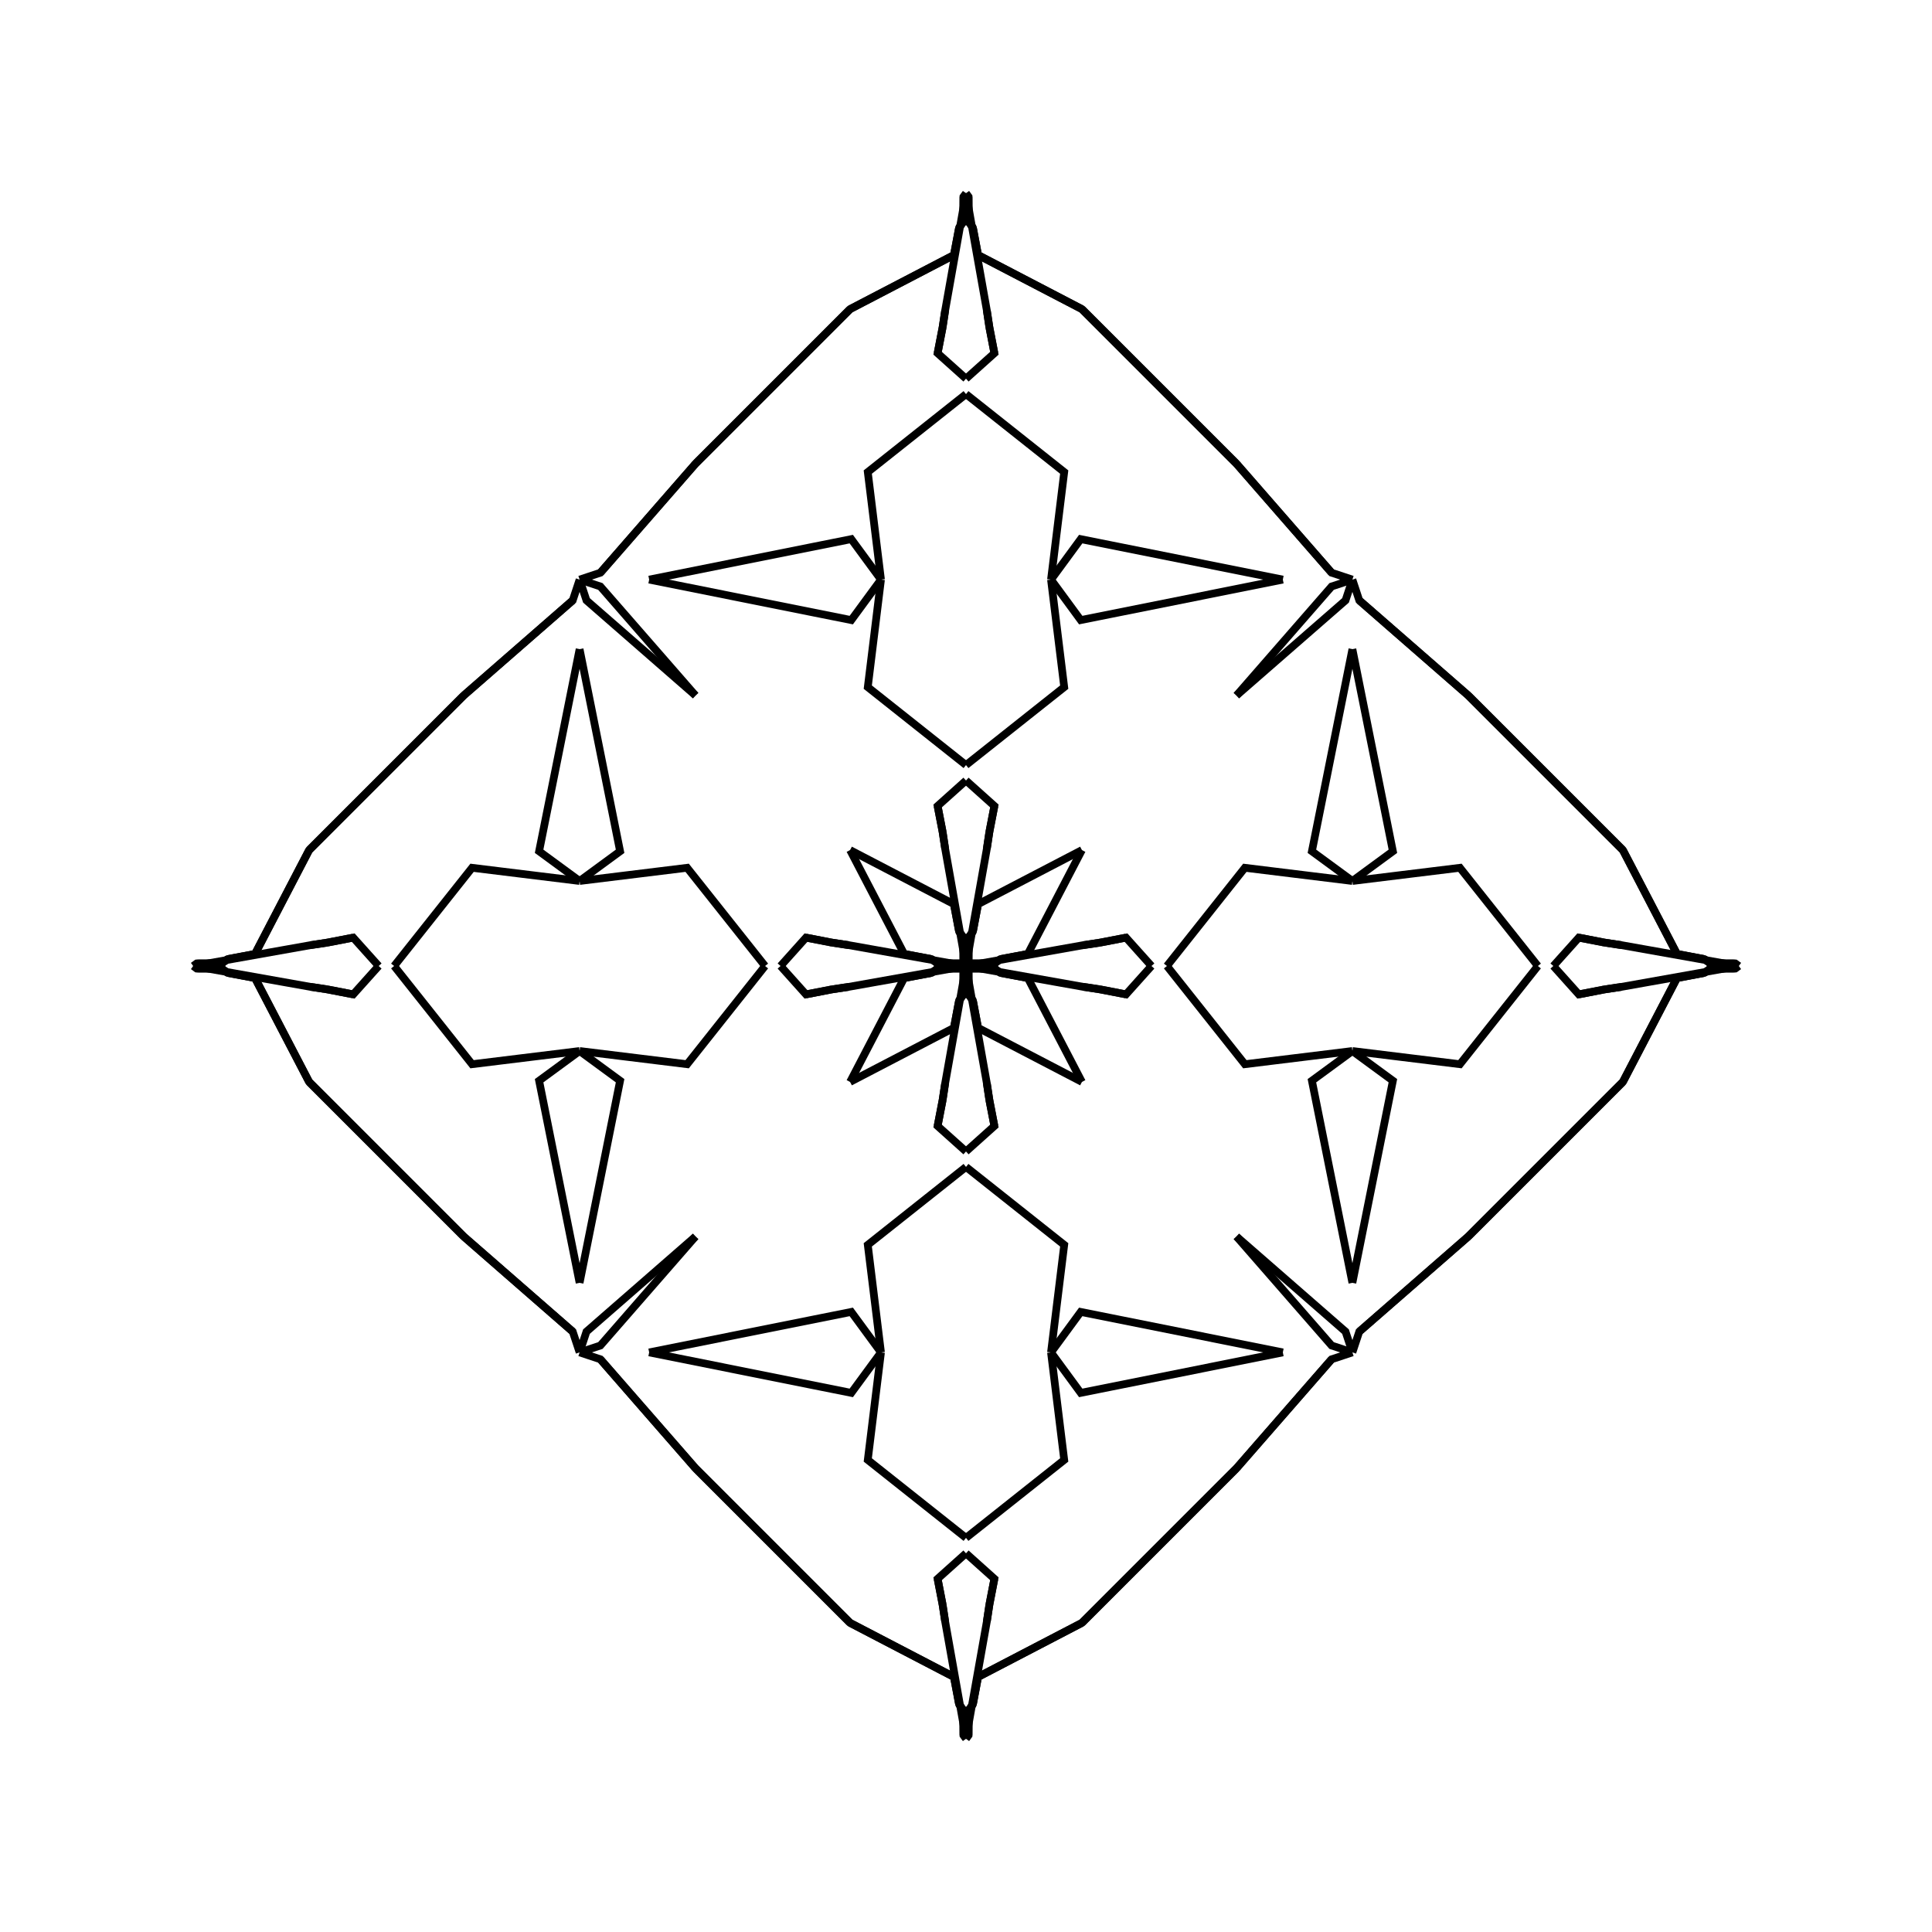
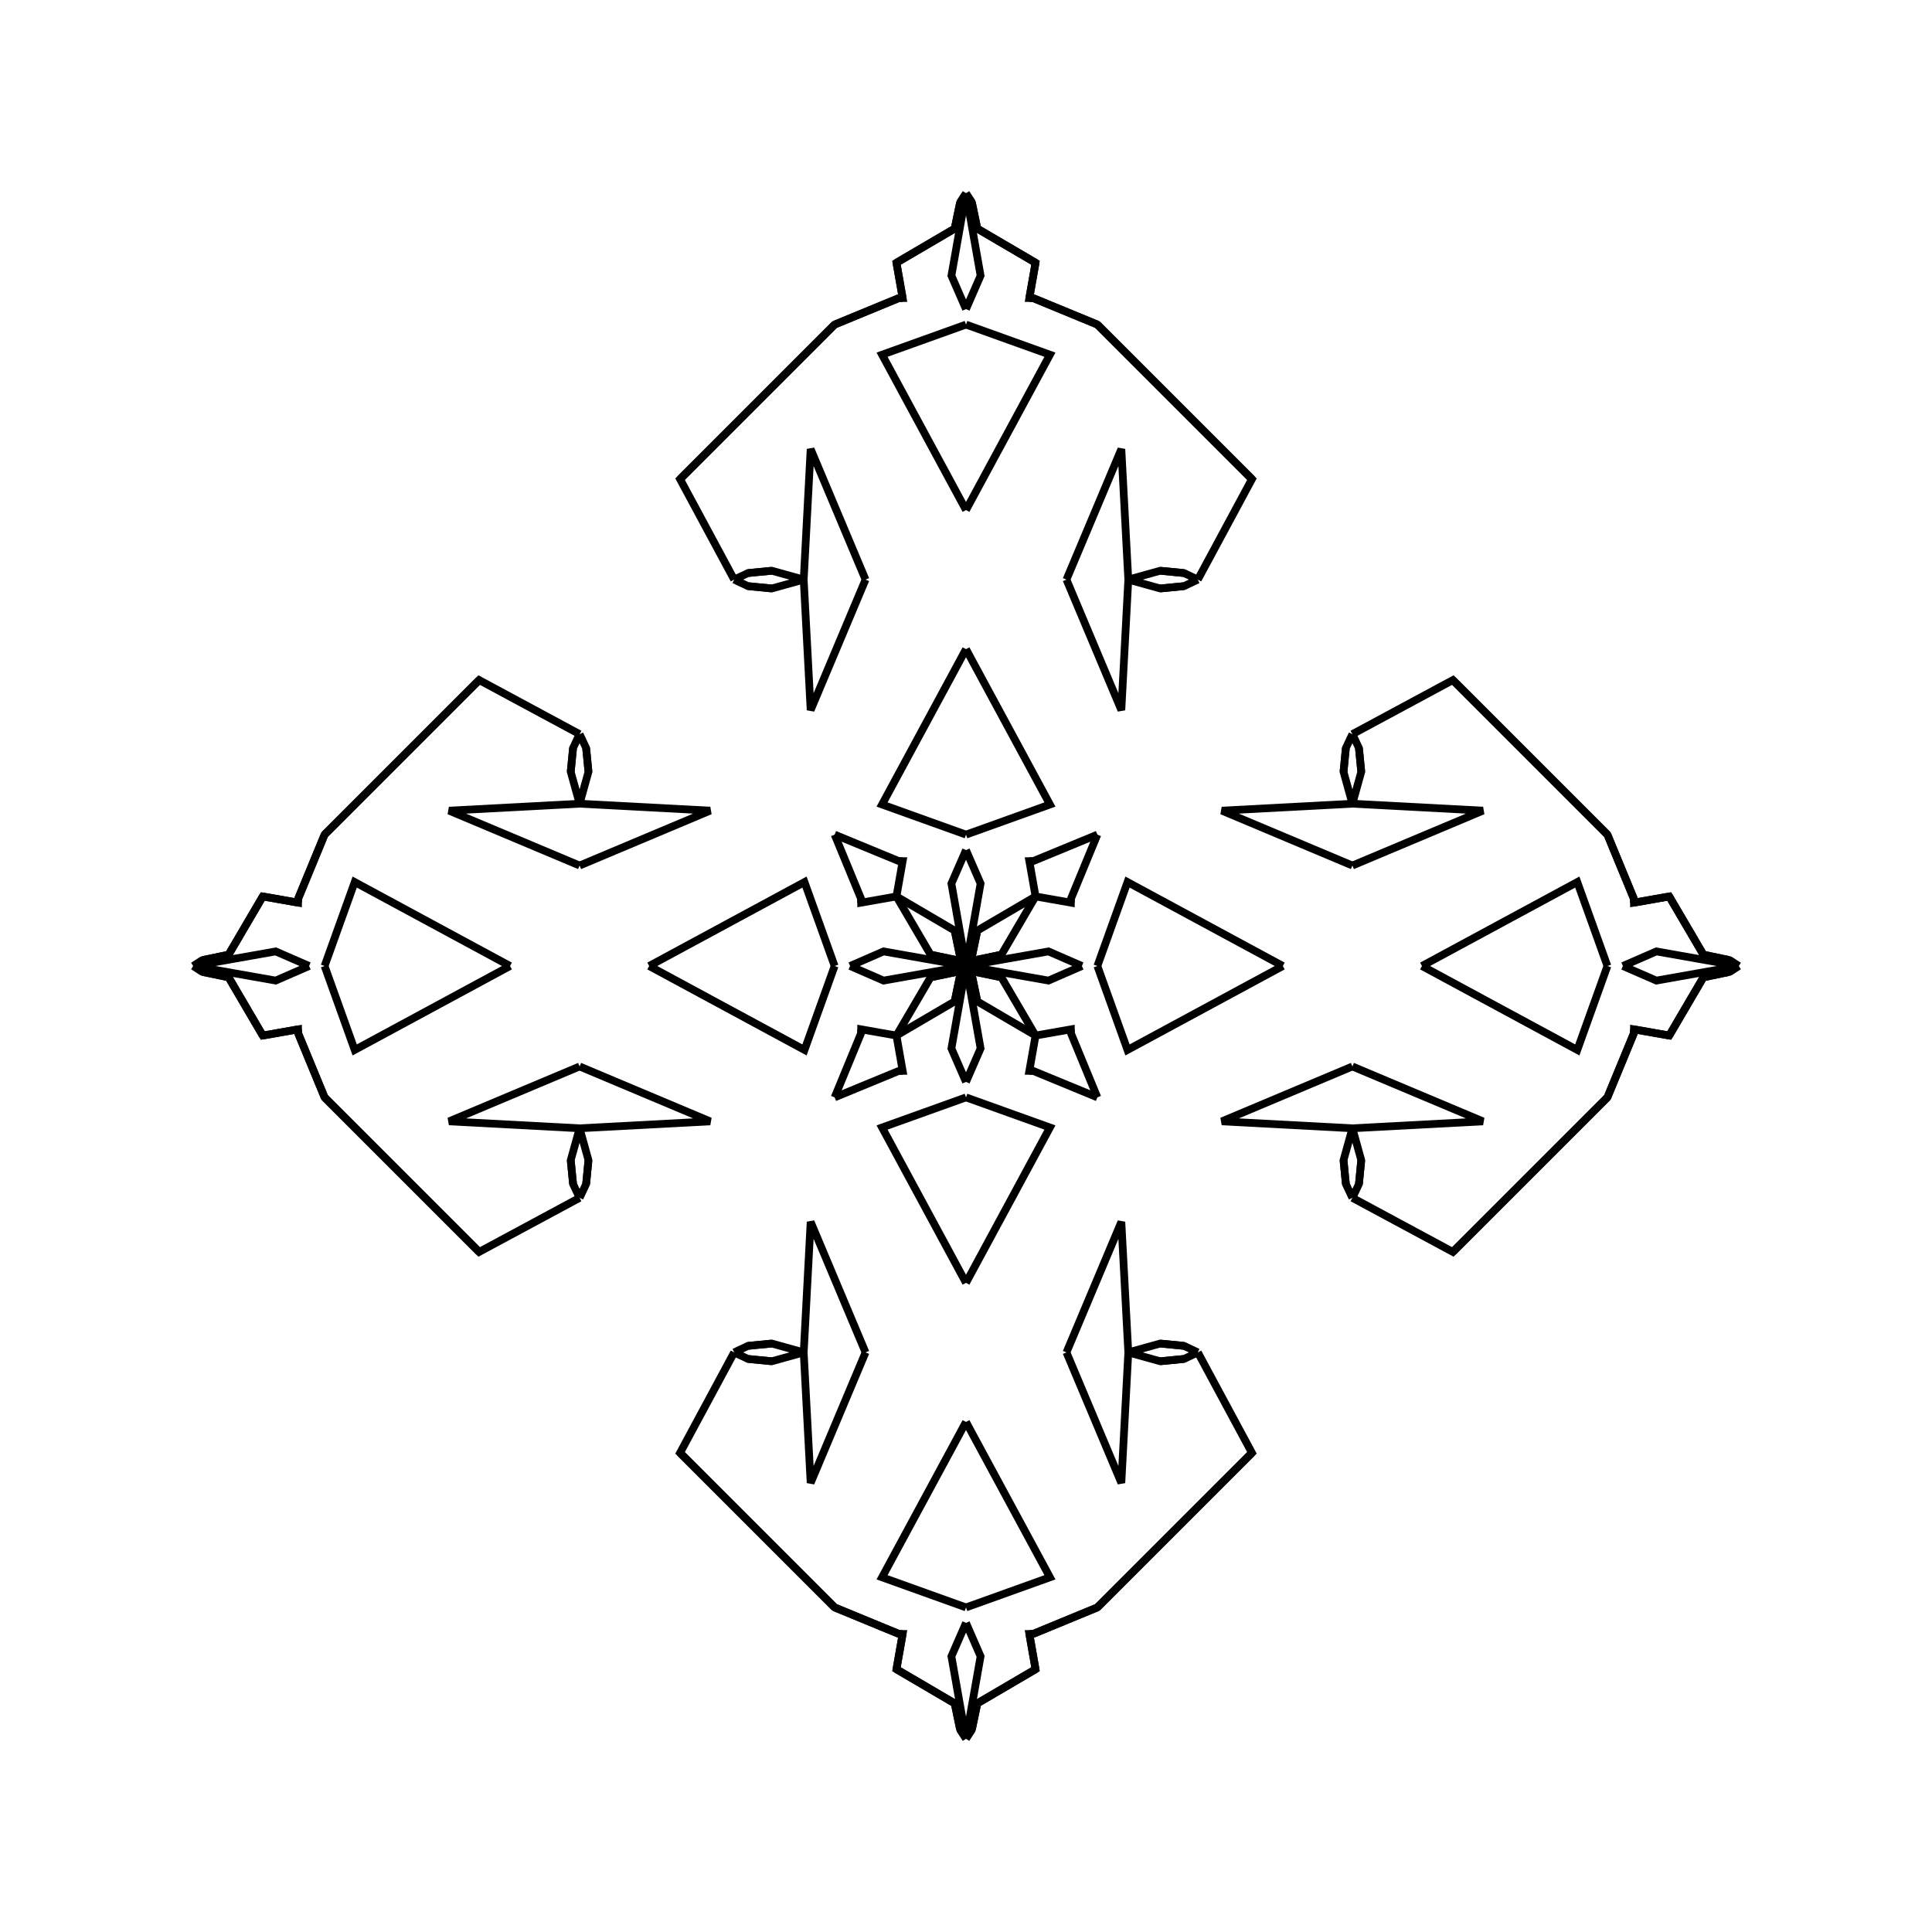
<svg xmlns="http://www.w3.org/2000/svg" width="250" height="250" viewBox="-125.0 -125.0 250 250">
  <defs>
</defs>
-   <path d="M0.0,-0.0 L15.161,-2.695 L17.386,-3.032" fill-opacity="0" stroke="black" stroke-width="1" />
-   <path d="M0.0,-0.0 L15.161,2.695 L17.386,3.032" fill-opacity="0" stroke="black" stroke-width="1" />
-   <path d="M15.161,-2.695 L17.386,-3.032 L20.706,-3.674" fill-opacity="0" stroke="black" stroke-width="1" />
-   <path d="M15.161,2.695 L17.386,3.032 L20.706,3.674" fill-opacity="0" stroke="black" stroke-width="1" />
-   <path d="M17.386,-3.032 L20.706,-3.674 L24.0,-0.0" fill-opacity="0" stroke="black" stroke-width="1" />
-   <path d="M17.386,3.032 L20.706,3.674 L24.0,-0.0" fill-opacity="0" stroke="black" stroke-width="1" />
-   <path d="M26.0,-0.0 L36.084,-12.709 L50.0,-11.0" fill-opacity="0" stroke="black" stroke-width="1" />
-   <path d="M26.0,-0.0 L36.084,12.709 L50.0,11.0" fill-opacity="0" stroke="black" stroke-width="1" />
-   <path d="M50.0,-11.0 L44.76,-14.845 L50.0,-41.0" fill-opacity="0" stroke="black" stroke-width="1" />
-   <path d="M50.0,11.0 L44.76,14.845 L50.0,41.0" fill-opacity="0" stroke="black" stroke-width="1" />
-   <path d="M50.0,-50.0 L49.11,-47.31 L35.0,-35.0" fill-opacity="0" stroke="black" stroke-width="1" />
-   <path d="M50.0,50.0 L49.11,47.31 L35.0,35.0" fill-opacity="0" stroke="black" stroke-width="1" />
-   <path d="M47.31,50.89 L35.0,65.0 L31.0,69.0" fill-opacity="0" stroke="black" stroke-width="1" />
-   <path d="M47.31,-50.89 L35.0,-65.0 L31.0,-69.0" fill-opacity="0" stroke="black" stroke-width="1" />
-   <path d="M35.0,65.0 L31.0,69.0 L15.0,85.0" fill-opacity="0" stroke="black" stroke-width="1" />
-   <path d="M35.0,-65.0 L31.0,-69.0 L15.0,-85.0" fill-opacity="0" stroke="black" stroke-width="1" />
-   <path d="M31.0,69.0 L15.0,85.0 L1.562,91.998" fill-opacity="0" stroke="black" stroke-width="1" />
-   <path d="M31.0,-69.0 L15.0,-85.0 L1.562,-91.998" fill-opacity="0" stroke="black" stroke-width="1" />
-   <path d="M15.0,-15.0 L8.002,-1.562 L4.463,-0.894" fill-opacity="0" stroke="black" stroke-width="1" />
-   <path d="M15.0,15.0 L8.002,1.562 L4.463,0.894" fill-opacity="0" stroke="black" stroke-width="1" />
-   <path d="M8.002,-1.562 L4.463,-0.894 L3.71,-0.346" fill-opacity="0" stroke="black" stroke-width="1" />
-   <path d="M8.002,1.562 L4.463,0.894 L3.71,0.346" fill-opacity="0" stroke="black" stroke-width="1" />
-   <path d="M4.463,-0.894 L3.71,-0.346 L0.448,-0.329" fill-opacity="0" stroke="black" stroke-width="1" />
-   <path d="M4.463,0.894 L3.71,0.346 L0.448,0.329" fill-opacity="0" stroke="black" stroke-width="1" />
-   <path d="M3.71,-0.346 L0.448,-0.329 L0.0,-0.0" fill-opacity="0" stroke="black" stroke-width="1" />
-   <path d="M3.71,0.346 L0.448,0.329 L0.0,-0.0" fill-opacity="0" stroke="black" stroke-width="1" />
-   <path d="M0.0,-0.0 L-15.161,-2.695 L-17.386,-3.032" fill-opacity="0" stroke="black" stroke-width="1" />
-   <path d="M0.0,-0.0 L-15.161,2.695 L-17.386,3.032" fill-opacity="0" stroke="black" stroke-width="1" />
-   <path d="M-15.161,-2.695 L-17.386,-3.032 L-20.706,-3.674" fill-opacity="0" stroke="black" stroke-width="1" />
-   <path d="M-15.161,2.695 L-17.386,3.032 L-20.706,3.674" fill-opacity="0" stroke="black" stroke-width="1" />
-   <path d="M-17.386,-3.032 L-20.706,-3.674 L-24.0,-0.0" fill-opacity="0" stroke="black" stroke-width="1" />
-   <path d="M-17.386,3.032 L-20.706,3.674 L-24.0,-0.0" fill-opacity="0" stroke="black" stroke-width="1" />
-   <path d="M-26.0,-0.0 L-36.084,-12.709 L-50.0,-11.0" fill-opacity="0" stroke="black" stroke-width="1" />
-   <path d="M-26.0,-0.0 L-36.084,12.709 L-50.0,11.0" fill-opacity="0" stroke="black" stroke-width="1" />
-   <path d="M-50.0,-11.0 L-44.76,-14.845 L-50.0,-41.0" fill-opacity="0" stroke="black" stroke-width="1" />
-   <path d="M-50.0,11.0 L-44.76,14.845 L-50.0,41.0" fill-opacity="0" stroke="black" stroke-width="1" />
-   <path d="M-50.0,-50.0 L-49.11,-47.31 L-35.0,-35.0" fill-opacity="0" stroke="black" stroke-width="1" />
-   <path d="M-50.0,50.0 L-49.11,47.31 L-35.0,35.0" fill-opacity="0" stroke="black" stroke-width="1" />
-   <path d="M-47.31,50.89 L-35.0,65.0 L-31.0,69.0" fill-opacity="0" stroke="black" stroke-width="1" />
-   <path d="M-47.31,-50.89 L-35.0,-65.0 L-31.0,-69.0" fill-opacity="0" stroke="black" stroke-width="1" />
-   <path d="M-35.0,65.0 L-31.0,69.0 L-15.0,85.0" fill-opacity="0" stroke="black" stroke-width="1" />
-   <path d="M-35.0,-65.0 L-31.0,-69.0 L-15.0,-85.0" fill-opacity="0" stroke="black" stroke-width="1" />
-   <path d="M-31.0,69.0 L-15.0,85.0 L-1.562,91.998" fill-opacity="0" stroke="black" stroke-width="1" />
-   <path d="M-31.0,-69.0 L-15.0,-85.0 L-1.562,-91.998" fill-opacity="0" stroke="black" stroke-width="1" />
-   <path d="M-15.0,-15.0 L-8.002,-1.562 L-4.463,-0.894" fill-opacity="0" stroke="black" stroke-width="1" />
-   <path d="M-15.0,15.0 L-8.002,1.562 L-4.463,0.894" fill-opacity="0" stroke="black" stroke-width="1" />
-   <path d="M-8.002,-1.562 L-4.463,-0.894 L-3.71,-0.346" fill-opacity="0" stroke="black" stroke-width="1" />
-   <path d="M-8.002,1.562 L-4.463,0.894 L-3.71,0.346" fill-opacity="0" stroke="black" stroke-width="1" />
-   <path d="M-4.463,-0.894 L-3.71,-0.346 L-0.448,-0.329" fill-opacity="0" stroke="black" stroke-width="1" />
-   <path d="M-4.463,0.894 L-3.71,0.346 L-0.448,0.329" fill-opacity="0" stroke="black" stroke-width="1" />
-   <path d="M-3.71,-0.346 L-0.448,-0.329 L0.0,-0.0" fill-opacity="0" stroke="black" stroke-width="1" />
-   <path d="M-3.71,0.346 L-0.448,0.329 L0.0,-0.0" fill-opacity="0" stroke="black" stroke-width="1" />
-   <path d="M100.0,-0.0 L84.839,2.695 L82.614,3.032" fill-opacity="0" stroke="black" stroke-width="1" />
-   <path d="M100.0,-0.0 L84.839,-2.695 L82.614,-3.032" fill-opacity="0" stroke="black" stroke-width="1" />
-   <path d="M84.839,2.695 L82.614,3.032 L79.294,3.674" fill-opacity="0" stroke="black" stroke-width="1" />
-   <path d="M84.839,-2.695 L82.614,-3.032 L79.294,-3.674" fill-opacity="0" stroke="black" stroke-width="1" />
-   <path d="M82.614,3.032 L79.294,3.674 L76.0,-0.0" fill-opacity="0" stroke="black" stroke-width="1" />
-   <path d="M82.614,-3.032 L79.294,-3.674 L76.0,-0.0" fill-opacity="0" stroke="black" stroke-width="1" />
-   <path d="M74.0,-0.0 L63.916,12.709 L50.0,11.0" fill-opacity="0" stroke="black" stroke-width="1" />
-   <path d="M74.0,-0.0 L63.916,-12.709 L50.0,-11.0" fill-opacity="0" stroke="black" stroke-width="1" />
-   <path d="M50.0,11.0 L55.24,14.845 L50.0,41.0" fill-opacity="0" stroke="black" stroke-width="1" />
-   <path d="M50.0,-11.0 L55.24,-14.845 L50.0,-41.0" fill-opacity="0" stroke="black" stroke-width="1" />
-   <path d="M50.0,50.0 L50.89,47.31 L65.0,35.0" fill-opacity="0" stroke="black" stroke-width="1" />
-   <path d="M50.0,-50.0 L50.89,-47.31 L65.0,-35.0" fill-opacity="0" stroke="black" stroke-width="1" />
-   <path d="M50.89,47.31 L65.0,35.0 L69.0,31.0" fill-opacity="0" stroke="black" stroke-width="1" />
-   <path d="M50.89,-47.31 L65.0,-35.0 L69.0,-31.0" fill-opacity="0" stroke="black" stroke-width="1" />
-   <path d="M65.0,35.0 L69.0,31.0 L85.0,15.0" fill-opacity="0" stroke="black" stroke-width="1" />
-   <path d="M65.0,-35.0 L69.0,-31.0 L85.0,-15.0" fill-opacity="0" stroke="black" stroke-width="1" />
-   <path d="M69.0,31.0 L85.0,15.0 L91.998,1.562" fill-opacity="0" stroke="black" stroke-width="1" />
-   <path d="M69.0,-31.0 L85.0,-15.0 L91.998,-1.562" fill-opacity="0" stroke="black" stroke-width="1" />
-   <path d="M85.0,15.0 L91.998,1.562 L95.537,0.894" fill-opacity="0" stroke="black" stroke-width="1" />
-   <path d="M85.0,-15.0 L91.998,-1.562 L95.537,-0.894" fill-opacity="0" stroke="black" stroke-width="1" />
-   <path d="M91.998,1.562 L95.537,0.894 L96.29,0.346" fill-opacity="0" stroke="black" stroke-width="1" />
-   <path d="M91.998,-1.562 L95.537,-0.894 L96.29,-0.346" fill-opacity="0" stroke="black" stroke-width="1" />
-   <path d="M95.537,0.894 L96.29,0.346 L99.552,0.329" fill-opacity="0" stroke="black" stroke-width="1" />
-   <path d="M95.537,-0.894 L96.29,-0.346 L99.552,-0.329" fill-opacity="0" stroke="black" stroke-width="1" />
-   <path d="M96.29,0.346 L99.552,0.329 L100.0,-0.0" fill-opacity="0" stroke="black" stroke-width="1" />
-   <path d="M96.29,-0.346 L99.552,-0.329 L100.0,-0.0" fill-opacity="0" stroke="black" stroke-width="1" />
-   <path d="M0.0,-0.0 L2.695,-15.161 L3.032,-17.386" fill-opacity="0" stroke="black" stroke-width="1" />
-   <path d="M0.0,-0.0 L2.695,15.161 L3.032,17.386" fill-opacity="0" stroke="black" stroke-width="1" />
-   <path d="M0.0,100.0 L2.695,84.839 L3.032,82.614" fill-opacity="0" stroke="black" stroke-width="1" />
-   <path d="M0.0,-100.0 L2.695,-84.839 L3.032,-82.614" fill-opacity="0" stroke="black" stroke-width="1" />
-   <path d="M2.695,-15.161 L3.032,-17.386 L3.674,-20.706" fill-opacity="0" stroke="black" stroke-width="1" />
-   <path d="M2.695,15.161 L3.032,17.386 L3.674,20.706" fill-opacity="0" stroke="black" stroke-width="1" />
-   <path d="M2.695,84.839 L3.032,82.614 L3.674,79.294" fill-opacity="0" stroke="black" stroke-width="1" />
-   <path d="M2.695,-84.839 L3.032,-82.614 L3.674,-79.294" fill-opacity="0" stroke="black" stroke-width="1" />
-   <path d="M3.032,-17.386 L3.674,-20.706 L0.0,-24.0" fill-opacity="0" stroke="black" stroke-width="1" />
-   <path d="M3.032,17.386 L3.674,20.706 L0.0,24.0" fill-opacity="0" stroke="black" stroke-width="1" />
-   <path d="M3.032,82.614 L3.674,79.294 L0.0,76.0" fill-opacity="0" stroke="black" stroke-width="1" />
-   <path d="M3.032,-82.614 L3.674,-79.294 L0.0,-76.0" fill-opacity="0" stroke="black" stroke-width="1" />
-   <path d="M0.0,-26.0 L12.709,-36.084 L11.0,-50.0" fill-opacity="0" stroke="black" stroke-width="1" />
-   <path d="M0.0,26.0 L12.709,36.084 L11.0,50.0" fill-opacity="0" stroke="black" stroke-width="1" />
-   <path d="M0.0,74.0 L12.709,63.916 L11.0,50.0" fill-opacity="0" stroke="black" stroke-width="1" />
-   <path d="M0.0,-74.0 L12.709,-63.916 L11.0,-50.0" fill-opacity="0" stroke="black" stroke-width="1" />
-   <path d="M11.0,-50.0 L14.845,-44.76 L41.0,-50.0" fill-opacity="0" stroke="black" stroke-width="1" />
-   <path d="M11.0,50.0 L14.845,44.76 L41.0,50.0" fill-opacity="0" stroke="black" stroke-width="1" />
-   <path d="M11.0,50.0 L14.845,55.24 L41.0,50.0" fill-opacity="0" stroke="black" stroke-width="1" />
-   <path d="M11.0,-50.0 L14.845,-55.24 L41.0,-50.0" fill-opacity="0" stroke="black" stroke-width="1" />
-   <path d="M50.0,-50.0 L47.31,-49.11 L35.0,-35.0" fill-opacity="0" stroke="black" stroke-width="1" />
-   <path d="M50.0,50.0 L47.31,49.11 L35.0,35.0" fill-opacity="0" stroke="black" stroke-width="1" />
-   <path d="M50.0,50.0 L47.31,50.89 L35.0,65.0" fill-opacity="0" stroke="black" stroke-width="1" />
-   <path d="M50.0,-50.0 L47.31,-50.89 L35.0,-65.0" fill-opacity="0" stroke="black" stroke-width="1" />
-   <path d="M15.0,-15.0 L1.562,-8.002 L0.894,-4.463" fill-opacity="0" stroke="black" stroke-width="1" />
-   <path d="M15.0,15.0 L1.562,8.002 L0.894,4.463" fill-opacity="0" stroke="black" stroke-width="1" />
-   <path d="M15.0,85.0 L1.562,91.998 L0.894,95.537" fill-opacity="0" stroke="black" stroke-width="1" />
-   <path d="M15.0,-85.0 L1.562,-91.998 L0.894,-95.537" fill-opacity="0" stroke="black" stroke-width="1" />
-   <path d="M1.562,-8.002 L0.894,-4.463 L0.346,-3.71" fill-opacity="0" stroke="black" stroke-width="1" />
-   <path d="M1.562,8.002 L0.894,4.463 L0.346,3.71" fill-opacity="0" stroke="black" stroke-width="1" />
-   <path d="M1.562,91.998 L0.894,95.537 L0.346,96.29" fill-opacity="0" stroke="black" stroke-width="1" />
-   <path d="M1.562,-91.998 L0.894,-95.537 L0.346,-96.29" fill-opacity="0" stroke="black" stroke-width="1" />
-   <path d="M0.894,-4.463 L0.346,-3.71 L0.329,-0.448" fill-opacity="0" stroke="black" stroke-width="1" />
-   <path d="M0.894,4.463 L0.346,3.71 L0.329,0.448" fill-opacity="0" stroke="black" stroke-width="1" />
-   <path d="M0.894,95.537 L0.346,96.29 L0.329,99.552" fill-opacity="0" stroke="black" stroke-width="1" />
-   <path d="M0.894,-95.537 L0.346,-96.29 L0.329,-99.552" fill-opacity="0" stroke="black" stroke-width="1" />
-   <path d="M0.346,-3.71 L0.329,-0.448 L0.0,-0.0" fill-opacity="0" stroke="black" stroke-width="1" />
-   <path d="M0.346,3.71 L0.329,0.448 L0.0,-0.0" fill-opacity="0" stroke="black" stroke-width="1" />
-   <path d="M0.346,96.29 L0.329,99.552 L0.0,100.0" fill-opacity="0" stroke="black" stroke-width="1" />
-   <path d="M0.346,-96.29 L0.329,-99.552 L0.0,-100.0" fill-opacity="0" stroke="black" stroke-width="1" />
-   <path d="M0.0,100.0 L-2.695,84.839 L-3.032,82.614" fill-opacity="0" stroke="black" stroke-width="1" />
-   <path d="M0.0,-0.0 L-2.695,-15.161 L-3.032,-17.386" fill-opacity="0" stroke="black" stroke-width="1" />
-   <path d="M0.0,-0.0 L-2.695,15.161 L-3.032,17.386" fill-opacity="0" stroke="black" stroke-width="1" />
-   <path d="M0.0,-100.0 L-2.695,-84.839 L-3.032,-82.614" fill-opacity="0" stroke="black" stroke-width="1" />
-   <path d="M-2.695,84.839 L-3.032,82.614 L-3.674,79.294" fill-opacity="0" stroke="black" stroke-width="1" />
-   <path d="M-2.695,-15.161 L-3.032,-17.386 L-3.674,-20.706" fill-opacity="0" stroke="black" stroke-width="1" />
-   <path d="M-2.695,15.161 L-3.032,17.386 L-3.674,20.706" fill-opacity="0" stroke="black" stroke-width="1" />
-   <path d="M-2.695,-84.839 L-3.032,-82.614 L-3.674,-79.294" fill-opacity="0" stroke="black" stroke-width="1" />
-   <path d="M-3.032,82.614 L-3.674,79.294 L0.0,76.0" fill-opacity="0" stroke="black" stroke-width="1" />
-   <path d="M-3.032,-17.386 L-3.674,-20.706 L0.0,-24.0" fill-opacity="0" stroke="black" stroke-width="1" />
-   <path d="M-3.032,17.386 L-3.674,20.706 L0.0,24.0" fill-opacity="0" stroke="black" stroke-width="1" />
-   <path d="M-3.032,-82.614 L-3.674,-79.294 L0.0,-76.0" fill-opacity="0" stroke="black" stroke-width="1" />
-   <path d="M0.0,74.0 L-12.709,63.916 L-11.0,50.0" fill-opacity="0" stroke="black" stroke-width="1" />
-   <path d="M0.0,-26.0 L-12.709,-36.084 L-11.0,-50.0" fill-opacity="0" stroke="black" stroke-width="1" />
-   <path d="M0.0,26.0 L-12.709,36.084 L-11.0,50.0" fill-opacity="0" stroke="black" stroke-width="1" />
-   <path d="M0.0,-74.0 L-12.709,-63.916 L-11.0,-50.0" fill-opacity="0" stroke="black" stroke-width="1" />
-   <path d="M-11.0,50.0 L-14.845,55.24 L-41.0,50.0" fill-opacity="0" stroke="black" stroke-width="1" />
-   <path d="M-11.0,-50.0 L-14.845,-44.76 L-41.0,-50.0" fill-opacity="0" stroke="black" stroke-width="1" />
-   <path d="M-11.0,50.0 L-14.845,44.76 L-41.0,50.0" fill-opacity="0" stroke="black" stroke-width="1" />
-   <path d="M-11.0,-50.0 L-14.845,-55.24 L-41.0,-50.0" fill-opacity="0" stroke="black" stroke-width="1" />
-   <path d="M-50.0,50.0 L-47.31,50.89 L-35.0,65.0" fill-opacity="0" stroke="black" stroke-width="1" />
-   <path d="M-50.0,-50.0 L-47.31,-49.11 L-35.0,-35.0" fill-opacity="0" stroke="black" stroke-width="1" />
-   <path d="M-50.0,50.0 L-47.31,49.11 L-35.0,35.0" fill-opacity="0" stroke="black" stroke-width="1" />
-   <path d="M-50.0,-50.0 L-47.31,-50.89 L-35.0,-65.0" fill-opacity="0" stroke="black" stroke-width="1" />
-   <path d="M-15.0,85.0 L-1.562,91.998 L-0.894,95.537" fill-opacity="0" stroke="black" stroke-width="1" />
-   <path d="M-15.0,-15.0 L-1.562,-8.002 L-0.894,-4.463" fill-opacity="0" stroke="black" stroke-width="1" />
-   <path d="M-15.0,15.0 L-1.562,8.002 L-0.894,4.463" fill-opacity="0" stroke="black" stroke-width="1" />
-   <path d="M-15.0,-85.0 L-1.562,-91.998 L-0.894,-95.537" fill-opacity="0" stroke="black" stroke-width="1" />
-   <path d="M-1.562,91.998 L-0.894,95.537 L-0.346,96.29" fill-opacity="0" stroke="black" stroke-width="1" />
-   <path d="M-1.562,-8.002 L-0.894,-4.463 L-0.346,-3.71" fill-opacity="0" stroke="black" stroke-width="1" />
-   <path d="M-1.562,8.002 L-0.894,4.463 L-0.346,3.71" fill-opacity="0" stroke="black" stroke-width="1" />
-   <path d="M-1.562,-91.998 L-0.894,-95.537 L-0.346,-96.29" fill-opacity="0" stroke="black" stroke-width="1" />
-   <path d="M-0.894,95.537 L-0.346,96.29 L-0.329,99.552" fill-opacity="0" stroke="black" stroke-width="1" />
-   <path d="M-0.894,-4.463 L-0.346,-3.71 L-0.329,-0.448" fill-opacity="0" stroke="black" stroke-width="1" />
-   <path d="M-0.894,4.463 L-0.346,3.71 L-0.329,0.448" fill-opacity="0" stroke="black" stroke-width="1" />
-   <path d="M-0.894,-95.537 L-0.346,-96.29 L-0.329,-99.552" fill-opacity="0" stroke="black" stroke-width="1" />
-   <path d="M-0.346,96.29 L-0.329,99.552 L0.0,100.0" fill-opacity="0" stroke="black" stroke-width="1" />
-   <path d="M-0.346,-3.71 L-0.329,-0.448 L0.0,-0.0" fill-opacity="0" stroke="black" stroke-width="1" />
-   <path d="M-0.346,3.71 L-0.329,0.448 L0.0,-0.0" fill-opacity="0" stroke="black" stroke-width="1" />
-   <path d="M-0.346,-96.29 L-0.329,-99.552 L0.0,-100.0" fill-opacity="0" stroke="black" stroke-width="1" />
-   <path d="M-100.0,-0.0 L-84.839,-2.695 L-82.614,-3.032" fill-opacity="0" stroke="black" stroke-width="1" />
-   <path d="M-100.0,-0.0 L-84.839,2.695 L-82.614,3.032" fill-opacity="0" stroke="black" stroke-width="1" />
-   <path d="M-84.839,-2.695 L-82.614,-3.032 L-79.294,-3.674" fill-opacity="0" stroke="black" stroke-width="1" />
-   <path d="M-84.839,2.695 L-82.614,3.032 L-79.294,3.674" fill-opacity="0" stroke="black" stroke-width="1" />
-   <path d="M-82.614,-3.032 L-79.294,-3.674 L-76.0,-0.0" fill-opacity="0" stroke="black" stroke-width="1" />
-   <path d="M-82.614,3.032 L-79.294,3.674 L-76.0,-0.0" fill-opacity="0" stroke="black" stroke-width="1" />
-   <path d="M-74.0,-0.0 L-63.916,-12.709 L-50.0,-11.0" fill-opacity="0" stroke="black" stroke-width="1" />
-   <path d="M-74.0,-0.0 L-63.916,12.709 L-50.0,11.0" fill-opacity="0" stroke="black" stroke-width="1" />
-   <path d="M-50.0,-11.0 L-55.24,-14.845 L-50.0,-41.0" fill-opacity="0" stroke="black" stroke-width="1" />
-   <path d="M-50.0,11.0 L-55.24,14.845 L-50.0,41.0" fill-opacity="0" stroke="black" stroke-width="1" />
-   <path d="M-50.0,-50.0 L-50.89,-47.31 L-65.0,-35.0" fill-opacity="0" stroke="black" stroke-width="1" />
-   <path d="M-50.0,50.0 L-50.89,47.31 L-65.0,35.0" fill-opacity="0" stroke="black" stroke-width="1" />
-   <path d="M-50.89,-47.31 L-65.0,-35.0 L-69.0,-31.0" fill-opacity="0" stroke="black" stroke-width="1" />
-   <path d="M-50.89,47.31 L-65.0,35.0 L-69.0,31.0" fill-opacity="0" stroke="black" stroke-width="1" />
-   <path d="M-65.0,-35.0 L-69.0,-31.0 L-85.0,-15.0" fill-opacity="0" stroke="black" stroke-width="1" />
-   <path d="M-65.0,35.0 L-69.0,31.0 L-85.0,15.0" fill-opacity="0" stroke="black" stroke-width="1" />
-   <path d="M-69.0,-31.0 L-85.0,-15.0 L-91.998,-1.562" fill-opacity="0" stroke="black" stroke-width="1" />
-   <path d="M-69.0,31.0 L-85.0,15.0 L-91.998,1.562" fill-opacity="0" stroke="black" stroke-width="1" />
-   <path d="M-85.0,-15.0 L-91.998,-1.562 L-95.537,-0.894" fill-opacity="0" stroke="black" stroke-width="1" />
-   <path d="M-85.0,15.0 L-91.998,1.562 L-95.537,0.894" fill-opacity="0" stroke="black" stroke-width="1" />
-   <path d="M-91.998,-1.562 L-95.537,-0.894 L-96.29,-0.346" fill-opacity="0" stroke="black" stroke-width="1" />
-   <path d="M-91.998,1.562 L-95.537,0.894 L-96.29,0.346" fill-opacity="0" stroke="black" stroke-width="1" />
-   <path d="M-95.537,-0.894 L-96.29,-0.346 L-99.552,-0.329" fill-opacity="0" stroke="black" stroke-width="1" />
-   <path d="M-95.537,0.894 L-96.29,0.346 L-99.552,0.329" fill-opacity="0" stroke="black" stroke-width="1" />
-   <path d="M-96.29,-0.346 L-99.552,-0.329 L-100.0,-0.0" fill-opacity="0" stroke="black" stroke-width="1" />
-   <path d="M-96.29,0.346 L-99.552,0.329 L-100.0,-0.0" fill-opacity="0" stroke="black" stroke-width="1" />
+   <path d="M0.0,-0.0 L10.668,-1.887 L15.0,-0.0" fill-opacity="0" stroke="black" stroke-width="1" />
+   <path d="M0.0,-0.0 L10.668,1.887 L15.0,-0.0" fill-opacity="0" stroke="black" stroke-width="1" />
+   <path d="M37.0,63.0 L17.0,83.0 L8.679,86.431" fill-opacity="0" stroke="black" stroke-width="1" />
+   <path d="M37.0,-63.0 L17.0,-83.0 L8.679,-86.431" fill-opacity="0" stroke="black" stroke-width="1" />
+   <path d="M17.0,-0.0 L20.898,-10.861 L41.0,-0.0" fill-opacity="0" stroke="black" stroke-width="1" />
+   <path d="M17.0,-0.0 L20.898,10.861 L41.0,-0.0" fill-opacity="0" stroke="black" stroke-width="1" />
+   <path d="M50.0,-13.0 L33.11,-20.103 L50.0,-21.0" fill-opacity="0" stroke="black" stroke-width="1" />
+   <path d="M50.0,13.0 L33.11,20.103 L50.0,21.0" fill-opacity="0" stroke="black" stroke-width="1" />
+   <path d="M50.0,-21.0 L48.853,-25.127 L49.153,-28.208" fill-opacity="0" stroke="black" stroke-width="1" />
+   <path d="M50.0,21.0 L48.853,25.127 L49.153,28.208" fill-opacity="0" stroke="black" stroke-width="1" />
+   <path d="M48.853,-25.127 L49.153,-28.208 L50.0,-30.0" fill-opacity="0" stroke="black" stroke-width="1" />
+   <path d="M48.853,25.127 L49.153,28.208 L50.0,30.0" fill-opacity="0" stroke="black" stroke-width="1" />
+   <path d="M30.0,50.0 L37.0,63.0 L17.0,83.0" fill-opacity="0" stroke="black" stroke-width="1" />
+   <path d="M30.0,-50.0 L37.0,-63.0 L17.0,-83.0" fill-opacity="0" stroke="black" stroke-width="1" />
+   <path d="M17.0,-17.0 L13.569,-8.679 L13.567,-8.196" fill-opacity="0" stroke="black" stroke-width="1" />
+   <path d="M17.0,17.0 L13.569,8.679 L13.567,8.196" fill-opacity="0" stroke="black" stroke-width="1" />
+   <path d="M13.569,-8.679 L13.567,-8.196 L9.0,-9.0" fill-opacity="0" stroke="black" stroke-width="1" />
+   <path d="M13.569,8.679 L13.567,8.196 L9.0,9.0" fill-opacity="0" stroke="black" stroke-width="1" />
+   <path d="M8.196,86.433 L9.0,91.0 L1.466,95.417" fill-opacity="0" stroke="black" stroke-width="1" />
+   <path d="M8.196,-86.433 L9.0,-91.0 L1.466,-95.417" fill-opacity="0" stroke="black" stroke-width="1" />
+   <path d="M9.0,-9.0 L4.583,-1.466 L1.325,-0.788" fill-opacity="0" stroke="black" stroke-width="1" />
+   <path d="M9.0,9.0 L4.583,1.466 L1.325,0.788" fill-opacity="0" stroke="black" stroke-width="1" />
+   <path d="M4.583,-1.466 L1.325,-0.788 L1.081,-0.705" fill-opacity="0" stroke="black" stroke-width="1" />
+   <path d="M4.583,1.466 L1.325,0.788 L1.081,0.705" fill-opacity="0" stroke="black" stroke-width="1" />
+   <path d="M1.325,-0.788 L1.081,-0.705 L0.0,-0.0" fill-opacity="0" stroke="black" stroke-width="1" />
+   <path d="M1.325,0.788 L1.081,0.705 L0.0,-0.0" fill-opacity="0" stroke="black" stroke-width="1" />
+   <path d="M0.0,-0.0 L-10.668,-1.887 L-15.0,-0.0" fill-opacity="0" stroke="black" stroke-width="1" />
+   <path d="M0.0,-0.0 L-10.668,1.887 L-15.0,-0.0" fill-opacity="0" stroke="black" stroke-width="1" />
+   <path d="M-37.0,63.0 L-17.0,83.0 L-8.679,86.431" fill-opacity="0" stroke="black" stroke-width="1" />
+   <path d="M-37.0,-63.0 L-17.0,-83.0 L-8.679,-86.431" fill-opacity="0" stroke="black" stroke-width="1" />
+   <path d="M-17.0,-0.0 L-20.898,-10.861 L-41.0,-0.0" fill-opacity="0" stroke="black" stroke-width="1" />
+   <path d="M-17.0,-0.0 L-20.898,10.861 L-41.0,-0.0" fill-opacity="0" stroke="black" stroke-width="1" />
+   <path d="M-50.0,-13.0 L-33.11,-20.103 L-50.0,-21.0" fill-opacity="0" stroke="black" stroke-width="1" />
+   <path d="M-50.0,13.0 L-33.11,20.103 L-50.0,21.0" fill-opacity="0" stroke="black" stroke-width="1" />
+   <path d="M-50.0,-21.0 L-48.853,-25.127 L-49.153,-28.208" fill-opacity="0" stroke="black" stroke-width="1" />
+   <path d="M-50.0,21.0 L-48.853,25.127 L-49.153,28.208" fill-opacity="0" stroke="black" stroke-width="1" />
+   <path d="M-48.853,-25.127 L-49.153,-28.208 L-50.0,-30.0" fill-opacity="0" stroke="black" stroke-width="1" />
+   <path d="M-48.853,25.127 L-49.153,28.208 L-50.0,30.0" fill-opacity="0" stroke="black" stroke-width="1" />
+   <path d="M-30.0,50.0 L-37.0,63.0 L-17.0,83.0" fill-opacity="0" stroke="black" stroke-width="1" />
+   <path d="M-30.0,-50.0 L-37.0,-63.0 L-17.0,-83.0" fill-opacity="0" stroke="black" stroke-width="1" />
+   <path d="M-17.0,-17.0 L-13.569,-8.679 L-13.567,-8.196" fill-opacity="0" stroke="black" stroke-width="1" />
+   <path d="M-17.0,17.0 L-13.569,8.679 L-13.567,8.196" fill-opacity="0" stroke="black" stroke-width="1" />
+   <path d="M-13.569,-8.679 L-13.567,-8.196 L-9.0,-9.0" fill-opacity="0" stroke="black" stroke-width="1" />
+   <path d="M-13.569,8.679 L-13.567,8.196 L-9.0,9.0" fill-opacity="0" stroke="black" stroke-width="1" />
+   <path d="M-8.196,86.433 L-9.0,91.0 L-1.466,95.417" fill-opacity="0" stroke="black" stroke-width="1" />
+   <path d="M-8.196,-86.433 L-9.0,-91.0 L-1.466,-95.417" fill-opacity="0" stroke="black" stroke-width="1" />
+   <path d="M-9.0,-9.0 L-4.583,-1.466 L-1.325,-0.788" fill-opacity="0" stroke="black" stroke-width="1" />
+   <path d="M-9.0,9.0 L-4.583,1.466 L-1.325,0.788" fill-opacity="0" stroke="black" stroke-width="1" />
+   <path d="M-4.583,-1.466 L-1.325,-0.788 L-1.081,-0.705" fill-opacity="0" stroke="black" stroke-width="1" />
+   <path d="M-4.583,1.466 L-1.325,0.788 L-1.081,0.705" fill-opacity="0" stroke="black" stroke-width="1" />
+   <path d="M-1.325,-0.788 L-1.081,-0.705 L0.0,-0.0" fill-opacity="0" stroke="black" stroke-width="1" />
+   <path d="M-1.325,0.788 L-1.081,0.705 L0.0,-0.0" fill-opacity="0" stroke="black" stroke-width="1" />
+   <path d="M100.0,-0.0 L89.332,1.887 L85.0,-0.0" fill-opacity="0" stroke="black" stroke-width="1" />
+   <path d="M100.0,-0.0 L89.332,-1.887 L85.0,-0.0" fill-opacity="0" stroke="black" stroke-width="1" />
+   <path d="M63.0,37.0 L83.0,17.0 L86.431,8.679" fill-opacity="0" stroke="black" stroke-width="1" />
+   <path d="M63.0,-37.0 L83.0,-17.0 L86.431,-8.679" fill-opacity="0" stroke="black" stroke-width="1" />
+   <path d="M83.0,-0.0 L79.102,10.861 L59.0,-0.0" fill-opacity="0" stroke="black" stroke-width="1" />
+   <path d="M83.0,-0.0 L79.102,-10.861 L59.0,-0.0" fill-opacity="0" stroke="black" stroke-width="1" />
+   <path d="M50.0,13.0 L66.89,20.103 L50.0,21.0" fill-opacity="0" stroke="black" stroke-width="1" />
+   <path d="M50.0,-13.0 L66.89,-20.103 L50.0,-21.0" fill-opacity="0" stroke="black" stroke-width="1" />
+   <path d="M50.0,21.0 L51.147,25.127 L50.847,28.208" fill-opacity="0" stroke="black" stroke-width="1" />
+   <path d="M50.0,-21.0 L51.147,-25.127 L50.847,-28.208" fill-opacity="0" stroke="black" stroke-width="1" />
+   <path d="M51.147,25.127 L50.847,28.208 L50.0,30.0" fill-opacity="0" stroke="black" stroke-width="1" />
+   <path d="M51.147,-25.127 L50.847,-28.208 L50.0,-30.0" fill-opacity="0" stroke="black" stroke-width="1" />
+   <path d="M50.0,30.0 L63.0,37.0 L83.0,17.0" fill-opacity="0" stroke="black" stroke-width="1" />
+   <path d="M50.0,-30.0 L63.0,-37.0 L83.0,-17.0" fill-opacity="0" stroke="black" stroke-width="1" />
+   <path d="M83.0,17.0 L86.431,8.679 L86.433,8.196" fill-opacity="0" stroke="black" stroke-width="1" />
+   <path d="M83.0,-17.0 L86.431,-8.679 L86.433,-8.196" fill-opacity="0" stroke="black" stroke-width="1" />
+   <path d="M86.431,8.679 L86.433,8.196 L91.0,9.0" fill-opacity="0" stroke="black" stroke-width="1" />
+   <path d="M86.431,-8.679 L86.433,-8.196 L91.0,-9.0" fill-opacity="0" stroke="black" stroke-width="1" />
+   <path d="M86.433,8.196 L91.0,9.0 L95.417,1.466" fill-opacity="0" stroke="black" stroke-width="1" />
+   <path d="M86.433,-8.196 L91.0,-9.0 L95.417,-1.466" fill-opacity="0" stroke="black" stroke-width="1" />
+   <path d="M91.0,9.0 L95.417,1.466 L98.675,0.788" fill-opacity="0" stroke="black" stroke-width="1" />
+   <path d="M91.0,-9.0 L95.417,-1.466 L98.675,-0.788" fill-opacity="0" stroke="black" stroke-width="1" />
+   <path d="M95.417,1.466 L98.675,0.788 L98.919,0.705" fill-opacity="0" stroke="black" stroke-width="1" />
+   <path d="M95.417,-1.466 L98.675,-0.788 L98.919,-0.705" fill-opacity="0" stroke="black" stroke-width="1" />
+   <path d="M98.675,0.788 L98.919,0.705 L100.0,-0.0" fill-opacity="0" stroke="black" stroke-width="1" />
+   <path d="M98.675,-0.788 L98.919,-0.705 L100.0,-0.0" fill-opacity="0" stroke="black" stroke-width="1" />
+   <path d="M0.0,-0.0 L1.887,-10.668 L0.0,-15.0" fill-opacity="0" stroke="black" stroke-width="1" />
+   <path d="M0.0,-0.0 L1.887,10.668 L0.0,15.0" fill-opacity="0" stroke="black" stroke-width="1" />
+   <path d="M0.0,100.0 L1.887,89.332 L0.0,85.0" fill-opacity="0" stroke="black" stroke-width="1" />
+   <path d="M0.0,-100.0 L1.887,-89.332 L0.0,-85.0" fill-opacity="0" stroke="black" stroke-width="1" />
+   <path d="M0.0,-17.0 L10.861,-20.898 L0.0,-41.0" fill-opacity="0" stroke="black" stroke-width="1" />
+   <path d="M0.0,17.0 L10.861,20.898 L0.0,41.0" fill-opacity="0" stroke="black" stroke-width="1" />
+   <path d="M0.0,83.0 L10.861,79.102 L0.0,59.0" fill-opacity="0" stroke="black" stroke-width="1" />
+   <path d="M0.0,-83.0 L10.861,-79.102 L0.0,-59.0" fill-opacity="0" stroke="black" stroke-width="1" />
+   <path d="M13.0,-50.0 L20.103,-33.11 L21.0,-50.0" fill-opacity="0" stroke="black" stroke-width="1" />
+   <path d="M13.0,50.0 L20.103,33.11 L21.0,50.0" fill-opacity="0" stroke="black" stroke-width="1" />
+   <path d="M13.0,50.0 L20.103,66.89 L21.0,50.0" fill-opacity="0" stroke="black" stroke-width="1" />
+   <path d="M13.0,-50.0 L20.103,-66.89 L21.0,-50.0" fill-opacity="0" stroke="black" stroke-width="1" />
+   <path d="M21.0,-50.0 L25.127,-48.853 L28.208,-49.153" fill-opacity="0" stroke="black" stroke-width="1" />
+   <path d="M21.0,50.0 L25.127,48.853 L28.208,49.153" fill-opacity="0" stroke="black" stroke-width="1" />
+   <path d="M21.0,50.0 L25.127,51.147 L28.208,50.847" fill-opacity="0" stroke="black" stroke-width="1" />
+   <path d="M21.0,-50.0 L25.127,-51.147 L28.208,-50.847" fill-opacity="0" stroke="black" stroke-width="1" />
+   <path d="M25.127,-48.853 L28.208,-49.153 L30.0,-50.0" fill-opacity="0" stroke="black" stroke-width="1" />
+   <path d="M25.127,48.853 L28.208,49.153 L30.0,50.0" fill-opacity="0" stroke="black" stroke-width="1" />
+   <path d="M25.127,51.147 L28.208,50.847 L30.0,50.0" fill-opacity="0" stroke="black" stroke-width="1" />
+   <path d="M25.127,-51.147 L28.208,-50.847 L30.0,-50.0" fill-opacity="0" stroke="black" stroke-width="1" />
+   <path d="M17.0,-17.0 L8.679,-13.569 L8.196,-13.567" fill-opacity="0" stroke="black" stroke-width="1" />
+   <path d="M17.0,17.0 L8.679,13.569 L8.196,13.567" fill-opacity="0" stroke="black" stroke-width="1" />
+   <path d="M17.0,83.0 L8.679,86.431 L8.196,86.433" fill-opacity="0" stroke="black" stroke-width="1" />
+   <path d="M17.0,-83.0 L8.679,-86.431 L8.196,-86.433" fill-opacity="0" stroke="black" stroke-width="1" />
+   <path d="M8.679,-13.569 L8.196,-13.567 L9.0,-9.0" fill-opacity="0" stroke="black" stroke-width="1" />
+   <path d="M8.679,13.569 L8.196,13.567 L9.0,9.0" fill-opacity="0" stroke="black" stroke-width="1" />
+   <path d="M8.679,86.431 L8.196,86.433 L9.0,91.0" fill-opacity="0" stroke="black" stroke-width="1" />
+   <path d="M8.679,-86.431 L8.196,-86.433 L9.0,-91.0" fill-opacity="0" stroke="black" stroke-width="1" />
+   <path d="M9.0,-9.0 L1.466,-4.583 L0.788,-1.325" fill-opacity="0" stroke="black" stroke-width="1" />
+   <path d="M9.0,9.0 L1.466,4.583 L0.788,1.325" fill-opacity="0" stroke="black" stroke-width="1" />
+   <path d="M9.0,91.0 L1.466,95.417 L0.788,98.675" fill-opacity="0" stroke="black" stroke-width="1" />
+   <path d="M9.0,-91.0 L1.466,-95.417 L0.788,-98.675" fill-opacity="0" stroke="black" stroke-width="1" />
+   <path d="M1.466,-4.583 L0.788,-1.325 L0.705,-1.081" fill-opacity="0" stroke="black" stroke-width="1" />
+   <path d="M1.466,4.583 L0.788,1.325 L0.705,1.081" fill-opacity="0" stroke="black" stroke-width="1" />
+   <path d="M1.466,95.417 L0.788,98.675 L0.705,98.919" fill-opacity="0" stroke="black" stroke-width="1" />
+   <path d="M1.466,-95.417 L0.788,-98.675 L0.705,-98.919" fill-opacity="0" stroke="black" stroke-width="1" />
+   <path d="M0.788,-1.325 L0.705,-1.081 L0.0,-0.0" fill-opacity="0" stroke="black" stroke-width="1" />
+   <path d="M0.788,1.325 L0.705,1.081 L0.0,-0.0" fill-opacity="0" stroke="black" stroke-width="1" />
+   <path d="M0.788,98.675 L0.705,98.919 L0.0,100.0" fill-opacity="0" stroke="black" stroke-width="1" />
+   <path d="M0.788,-98.675 L0.705,-98.919 L0.0,-100.0" fill-opacity="0" stroke="black" stroke-width="1" />
+   <path d="M0.0,100.0 L-1.887,89.332 L0.0,85.0" fill-opacity="0" stroke="black" stroke-width="1" />
+   <path d="M0.0,-0.0 L-1.887,-10.668 L0.0,-15.0" fill-opacity="0" stroke="black" stroke-width="1" />
+   <path d="M0.0,-0.0 L-1.887,10.668 L0.0,15.0" fill-opacity="0" stroke="black" stroke-width="1" />
+   <path d="M0.0,-100.0 L-1.887,-89.332 L0.0,-85.0" fill-opacity="0" stroke="black" stroke-width="1" />
+   <path d="M0.0,83.0 L-10.861,79.102 L0.0,59.0" fill-opacity="0" stroke="black" stroke-width="1" />
+   <path d="M0.0,-17.0 L-10.861,-20.898 L0.0,-41.0" fill-opacity="0" stroke="black" stroke-width="1" />
+   <path d="M0.0,17.0 L-10.861,20.898 L0.0,41.0" fill-opacity="0" stroke="black" stroke-width="1" />
+   <path d="M0.0,-83.0 L-10.861,-79.102 L0.0,-59.0" fill-opacity="0" stroke="black" stroke-width="1" />
+   <path d="M-13.0,50.0 L-20.103,66.89 L-21.0,50.0" fill-opacity="0" stroke="black" stroke-width="1" />
+   <path d="M-13.0,-50.0 L-20.103,-33.11 L-21.0,-50.0" fill-opacity="0" stroke="black" stroke-width="1" />
+   <path d="M-13.0,50.0 L-20.103,33.11 L-21.0,50.0" fill-opacity="0" stroke="black" stroke-width="1" />
+   <path d="M-13.0,-50.0 L-20.103,-66.89 L-21.0,-50.0" fill-opacity="0" stroke="black" stroke-width="1" />
+   <path d="M-21.0,50.0 L-25.127,51.147 L-28.208,50.847" fill-opacity="0" stroke="black" stroke-width="1" />
+   <path d="M-21.0,-50.0 L-25.127,-48.853 L-28.208,-49.153" fill-opacity="0" stroke="black" stroke-width="1" />
+   <path d="M-21.0,50.0 L-25.127,48.853 L-28.208,49.153" fill-opacity="0" stroke="black" stroke-width="1" />
+   <path d="M-21.0,-50.0 L-25.127,-51.147 L-28.208,-50.847" fill-opacity="0" stroke="black" stroke-width="1" />
+   <path d="M-25.127,51.147 L-28.208,50.847 L-30.0,50.0" fill-opacity="0" stroke="black" stroke-width="1" />
+   <path d="M-25.127,-48.853 L-28.208,-49.153 L-30.0,-50.0" fill-opacity="0" stroke="black" stroke-width="1" />
+   <path d="M-25.127,48.853 L-28.208,49.153 L-30.0,50.0" fill-opacity="0" stroke="black" stroke-width="1" />
+   <path d="M-25.127,-51.147 L-28.208,-50.847 L-30.0,-50.0" fill-opacity="0" stroke="black" stroke-width="1" />
+   <path d="M-17.0,83.0 L-8.679,86.431 L-8.196,86.433" fill-opacity="0" stroke="black" stroke-width="1" />
+   <path d="M-17.0,-17.0 L-8.679,-13.569 L-8.196,-13.567" fill-opacity="0" stroke="black" stroke-width="1" />
+   <path d="M-17.0,17.0 L-8.679,13.569 L-8.196,13.567" fill-opacity="0" stroke="black" stroke-width="1" />
+   <path d="M-17.0,-83.0 L-8.679,-86.431 L-8.196,-86.433" fill-opacity="0" stroke="black" stroke-width="1" />
+   <path d="M-8.679,86.431 L-8.196,86.433 L-9.0,91.0" fill-opacity="0" stroke="black" stroke-width="1" />
+   <path d="M-8.679,-13.569 L-8.196,-13.567 L-9.0,-9.0" fill-opacity="0" stroke="black" stroke-width="1" />
+   <path d="M-8.679,13.569 L-8.196,13.567 L-9.0,9.0" fill-opacity="0" stroke="black" stroke-width="1" />
+   <path d="M-8.679,-86.431 L-8.196,-86.433 L-9.0,-91.0" fill-opacity="0" stroke="black" stroke-width="1" />
+   <path d="M-9.0,91.0 L-1.466,95.417 L-0.788,98.675" fill-opacity="0" stroke="black" stroke-width="1" />
+   <path d="M-9.0,-9.0 L-1.466,-4.583 L-0.788,-1.325" fill-opacity="0" stroke="black" stroke-width="1" />
+   <path d="M-9.0,9.0 L-1.466,4.583 L-0.788,1.325" fill-opacity="0" stroke="black" stroke-width="1" />
+   <path d="M-9.0,-91.0 L-1.466,-95.417 L-0.788,-98.675" fill-opacity="0" stroke="black" stroke-width="1" />
+   <path d="M-1.466,95.417 L-0.788,98.675 L-0.705,98.919" fill-opacity="0" stroke="black" stroke-width="1" />
+   <path d="M-1.466,-4.583 L-0.788,-1.325 L-0.705,-1.081" fill-opacity="0" stroke="black" stroke-width="1" />
+   <path d="M-1.466,4.583 L-0.788,1.325 L-0.705,1.081" fill-opacity="0" stroke="black" stroke-width="1" />
+   <path d="M-1.466,-95.417 L-0.788,-98.675 L-0.705,-98.919" fill-opacity="0" stroke="black" stroke-width="1" />
+   <path d="M-0.788,98.675 L-0.705,98.919 L0.0,100.0" fill-opacity="0" stroke="black" stroke-width="1" />
+   <path d="M-0.788,-1.325 L-0.705,-1.081 L0.0,-0.0" fill-opacity="0" stroke="black" stroke-width="1" />
+   <path d="M-0.788,1.325 L-0.705,1.081 L0.0,-0.0" fill-opacity="0" stroke="black" stroke-width="1" />
+   <path d="M-0.788,-98.675 L-0.705,-98.919 L0.0,-100.0" fill-opacity="0" stroke="black" stroke-width="1" />
+   <path d="M-100.0,-0.0 L-89.332,-1.887 L-85.0,-0.0" fill-opacity="0" stroke="black" stroke-width="1" />
+   <path d="M-100.0,-0.0 L-89.332,1.887 L-85.0,-0.0" fill-opacity="0" stroke="black" stroke-width="1" />
+   <path d="M-63.0,-37.0 L-83.0,-17.0 L-86.431,-8.679" fill-opacity="0" stroke="black" stroke-width="1" />
+   <path d="M-63.0,37.0 L-83.0,17.0 L-86.431,8.679" fill-opacity="0" stroke="black" stroke-width="1" />
+   <path d="M-83.0,-0.0 L-79.102,-10.861 L-59.0,-0.0" fill-opacity="0" stroke="black" stroke-width="1" />
+   <path d="M-83.0,-0.0 L-79.102,10.861 L-59.0,-0.0" fill-opacity="0" stroke="black" stroke-width="1" />
+   <path d="M-50.0,-13.0 L-66.89,-20.103 L-50.0,-21.0" fill-opacity="0" stroke="black" stroke-width="1" />
+   <path d="M-50.0,13.0 L-66.89,20.103 L-50.0,21.0" fill-opacity="0" stroke="black" stroke-width="1" />
+   <path d="M-50.0,-21.0 L-51.147,-25.127 L-50.847,-28.208" fill-opacity="0" stroke="black" stroke-width="1" />
+   <path d="M-50.0,21.0 L-51.147,25.127 L-50.847,28.208" fill-opacity="0" stroke="black" stroke-width="1" />
+   <path d="M-51.147,-25.127 L-50.847,-28.208 L-50.0,-30.0" fill-opacity="0" stroke="black" stroke-width="1" />
+   <path d="M-51.147,25.127 L-50.847,28.208 L-50.0,30.0" fill-opacity="0" stroke="black" stroke-width="1" />
+   <path d="M-50.0,-30.0 L-63.0,-37.0 L-83.0,-17.0" fill-opacity="0" stroke="black" stroke-width="1" />
+   <path d="M-50.0,30.0 L-63.0,37.0 L-83.0,17.0" fill-opacity="0" stroke="black" stroke-width="1" />
+   <path d="M-83.0,-17.0 L-86.431,-8.679 L-86.433,-8.196" fill-opacity="0" stroke="black" stroke-width="1" />
+   <path d="M-83.0,17.0 L-86.431,8.679 L-86.433,8.196" fill-opacity="0" stroke="black" stroke-width="1" />
+   <path d="M-86.431,-8.679 L-86.433,-8.196 L-91.0,-9.0" fill-opacity="0" stroke="black" stroke-width="1" />
+   <path d="M-86.431,8.679 L-86.433,8.196 L-91.0,9.0" fill-opacity="0" stroke="black" stroke-width="1" />
+   <path d="M-86.433,-8.196 L-91.0,-9.0 L-95.417,-1.466" fill-opacity="0" stroke="black" stroke-width="1" />
+   <path d="M-86.433,8.196 L-91.0,9.0 L-95.417,1.466" fill-opacity="0" stroke="black" stroke-width="1" />
+   <path d="M-91.0,-9.0 L-95.417,-1.466 L-98.675,-0.788" fill-opacity="0" stroke="black" stroke-width="1" />
+   <path d="M-91.0,9.0 L-95.417,1.466 L-98.675,0.788" fill-opacity="0" stroke="black" stroke-width="1" />
+   <path d="M-95.417,-1.466 L-98.675,-0.788 L-98.919,-0.705" fill-opacity="0" stroke="black" stroke-width="1" />
+   <path d="M-95.417,1.466 L-98.675,0.788 L-98.919,0.705" fill-opacity="0" stroke="black" stroke-width="1" />
+   <path d="M-98.675,-0.788 L-98.919,-0.705 L-100.0,-0.0" fill-opacity="0" stroke="black" stroke-width="1" />
+   <path d="M-98.675,0.788 L-98.919,0.705 L-100.0,-0.0" fill-opacity="0" stroke="black" stroke-width="1" />
</svg>
